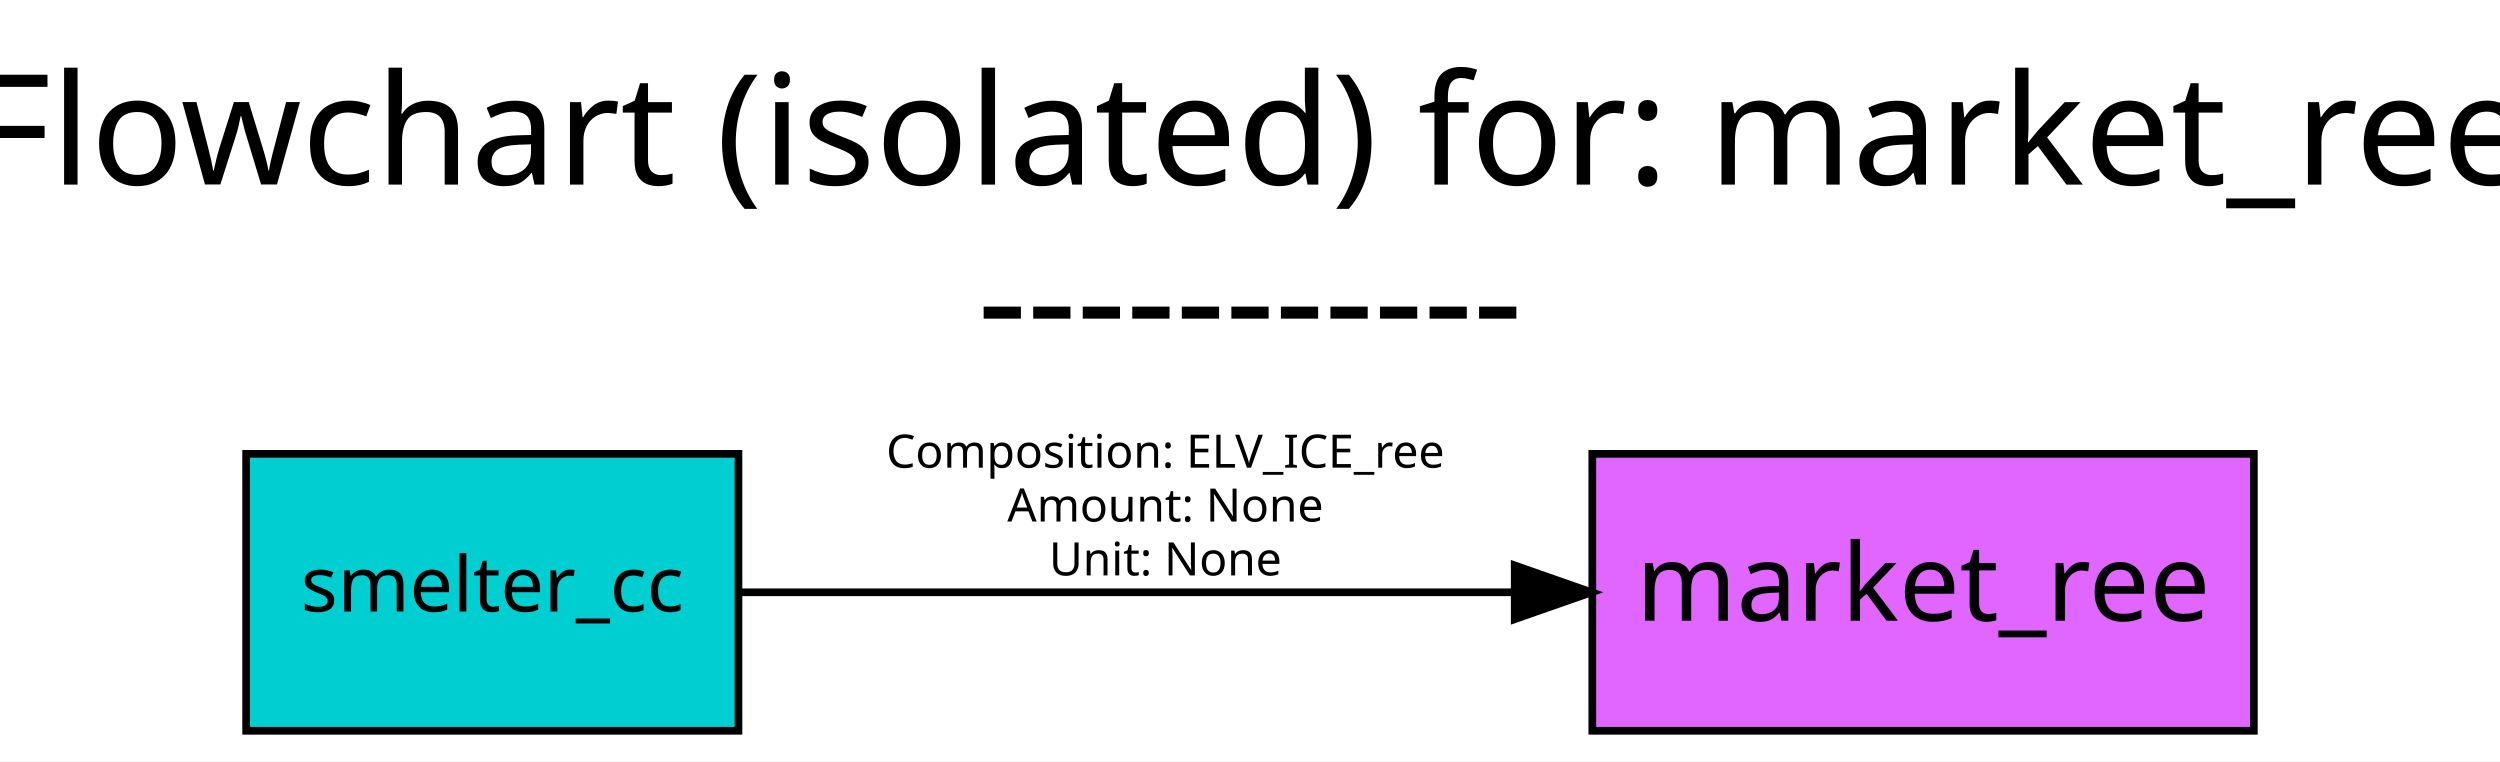
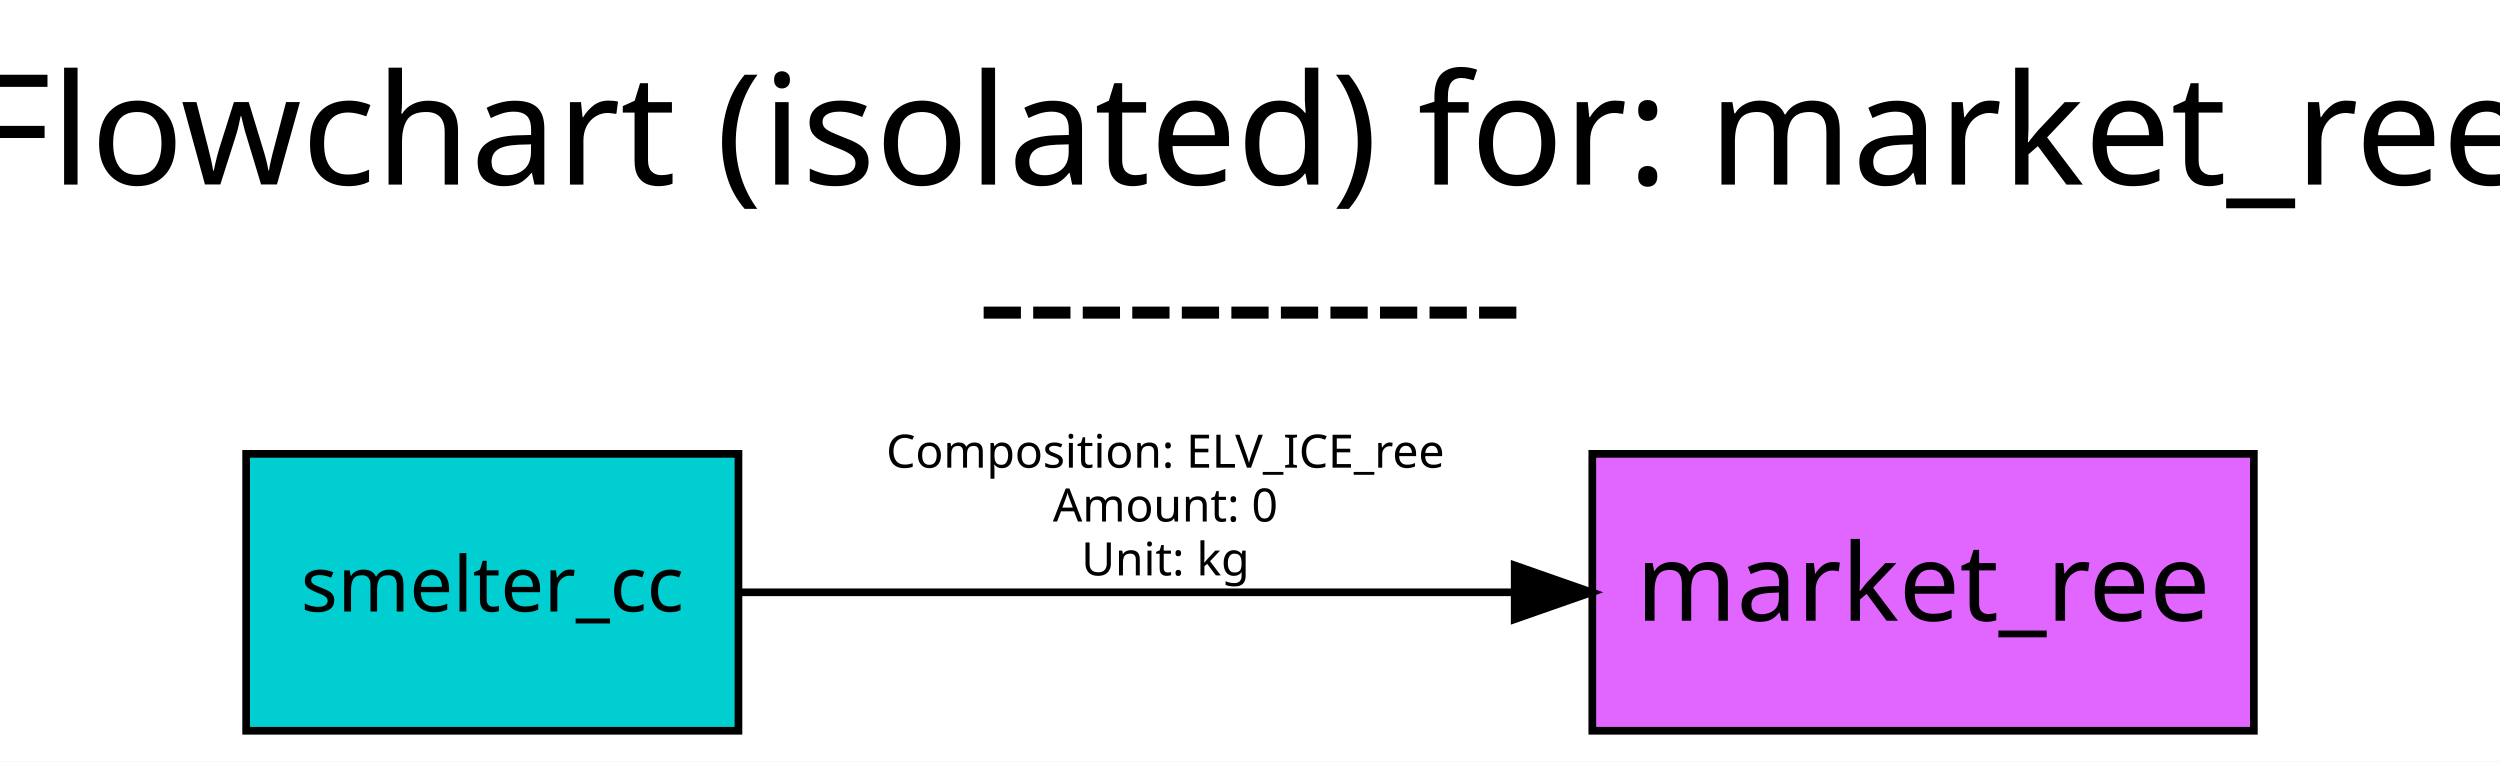
<svg xmlns="http://www.w3.org/2000/svg" width="325pt" height="99pt" viewBox="0.00 0.00 325.00 99.00">
  <g id="graph0" class="graph" transform="scale(1 1) rotate(0) translate(4 95)">
    <polygon fill="white" stroke="transparent" points="-4,4 -4,-95 321,-95 321,4 -4,4" />
    <text text-anchor="middle" x="158.5" y="-71" font-family="Cabin" font-size="20.00">Flowchart (isolated) for: market_ree</text>
    <text text-anchor="middle" x="158.5" y="-49" font-family="Cabin" font-size="20.00">-----------</text>
    <g id="node1" class="node">
      <polygon fill="#e066ff" stroke="black" points="289,-36 203,-36 203,0 289,0 289,-36" />
      <text text-anchor="middle" x="246" y="-14.3" font-family="Cabin" font-size="14.00">market_ree</text>
    </g>
    <g id="node2" class="node">
      <polygon fill="darkturquoise" stroke="black" points="92,-36 28,-36 28,0 92,0 92,-36" />
      <text text-anchor="middle" x="60" y="-15.5" font-family="Cabin" font-size="10.00">smelter_cc</text>
    </g>
    <g id="edge1" class="edge">
      <path fill="none" stroke="black" d="M92.21,-18C119.69,-18 160.26,-18 192.69,-18" />
      <polygon fill="black" stroke="black" points="192.91,-21.5 202.91,-18 192.91,-14.5 192.91,-21.5" />
      <text text-anchor="middle" x="147.5" y="-34.2" font-family="Cabin" font-size="6.00">Composition: ELV_ICE_ree</text>
-       <text text-anchor="middle" x="147.5" y="-27.2" font-family="Cabin" font-size="6.00">Amount: None </text>
-       <text text-anchor="middle" x="147.5" y="-20.2" font-family="Cabin" font-size="6.00">Unit: None</text>
+       <text text-anchor="middle" x="147.5" y="-27.2" font-family="Cabin" font-size="6.00">Amount: 0 </text>
+       <text text-anchor="middle" x="147.5" y="-20.2" font-family="Cabin" font-size="6.00">Unit: kg</text>
    </g>
  </g>
</svg>
